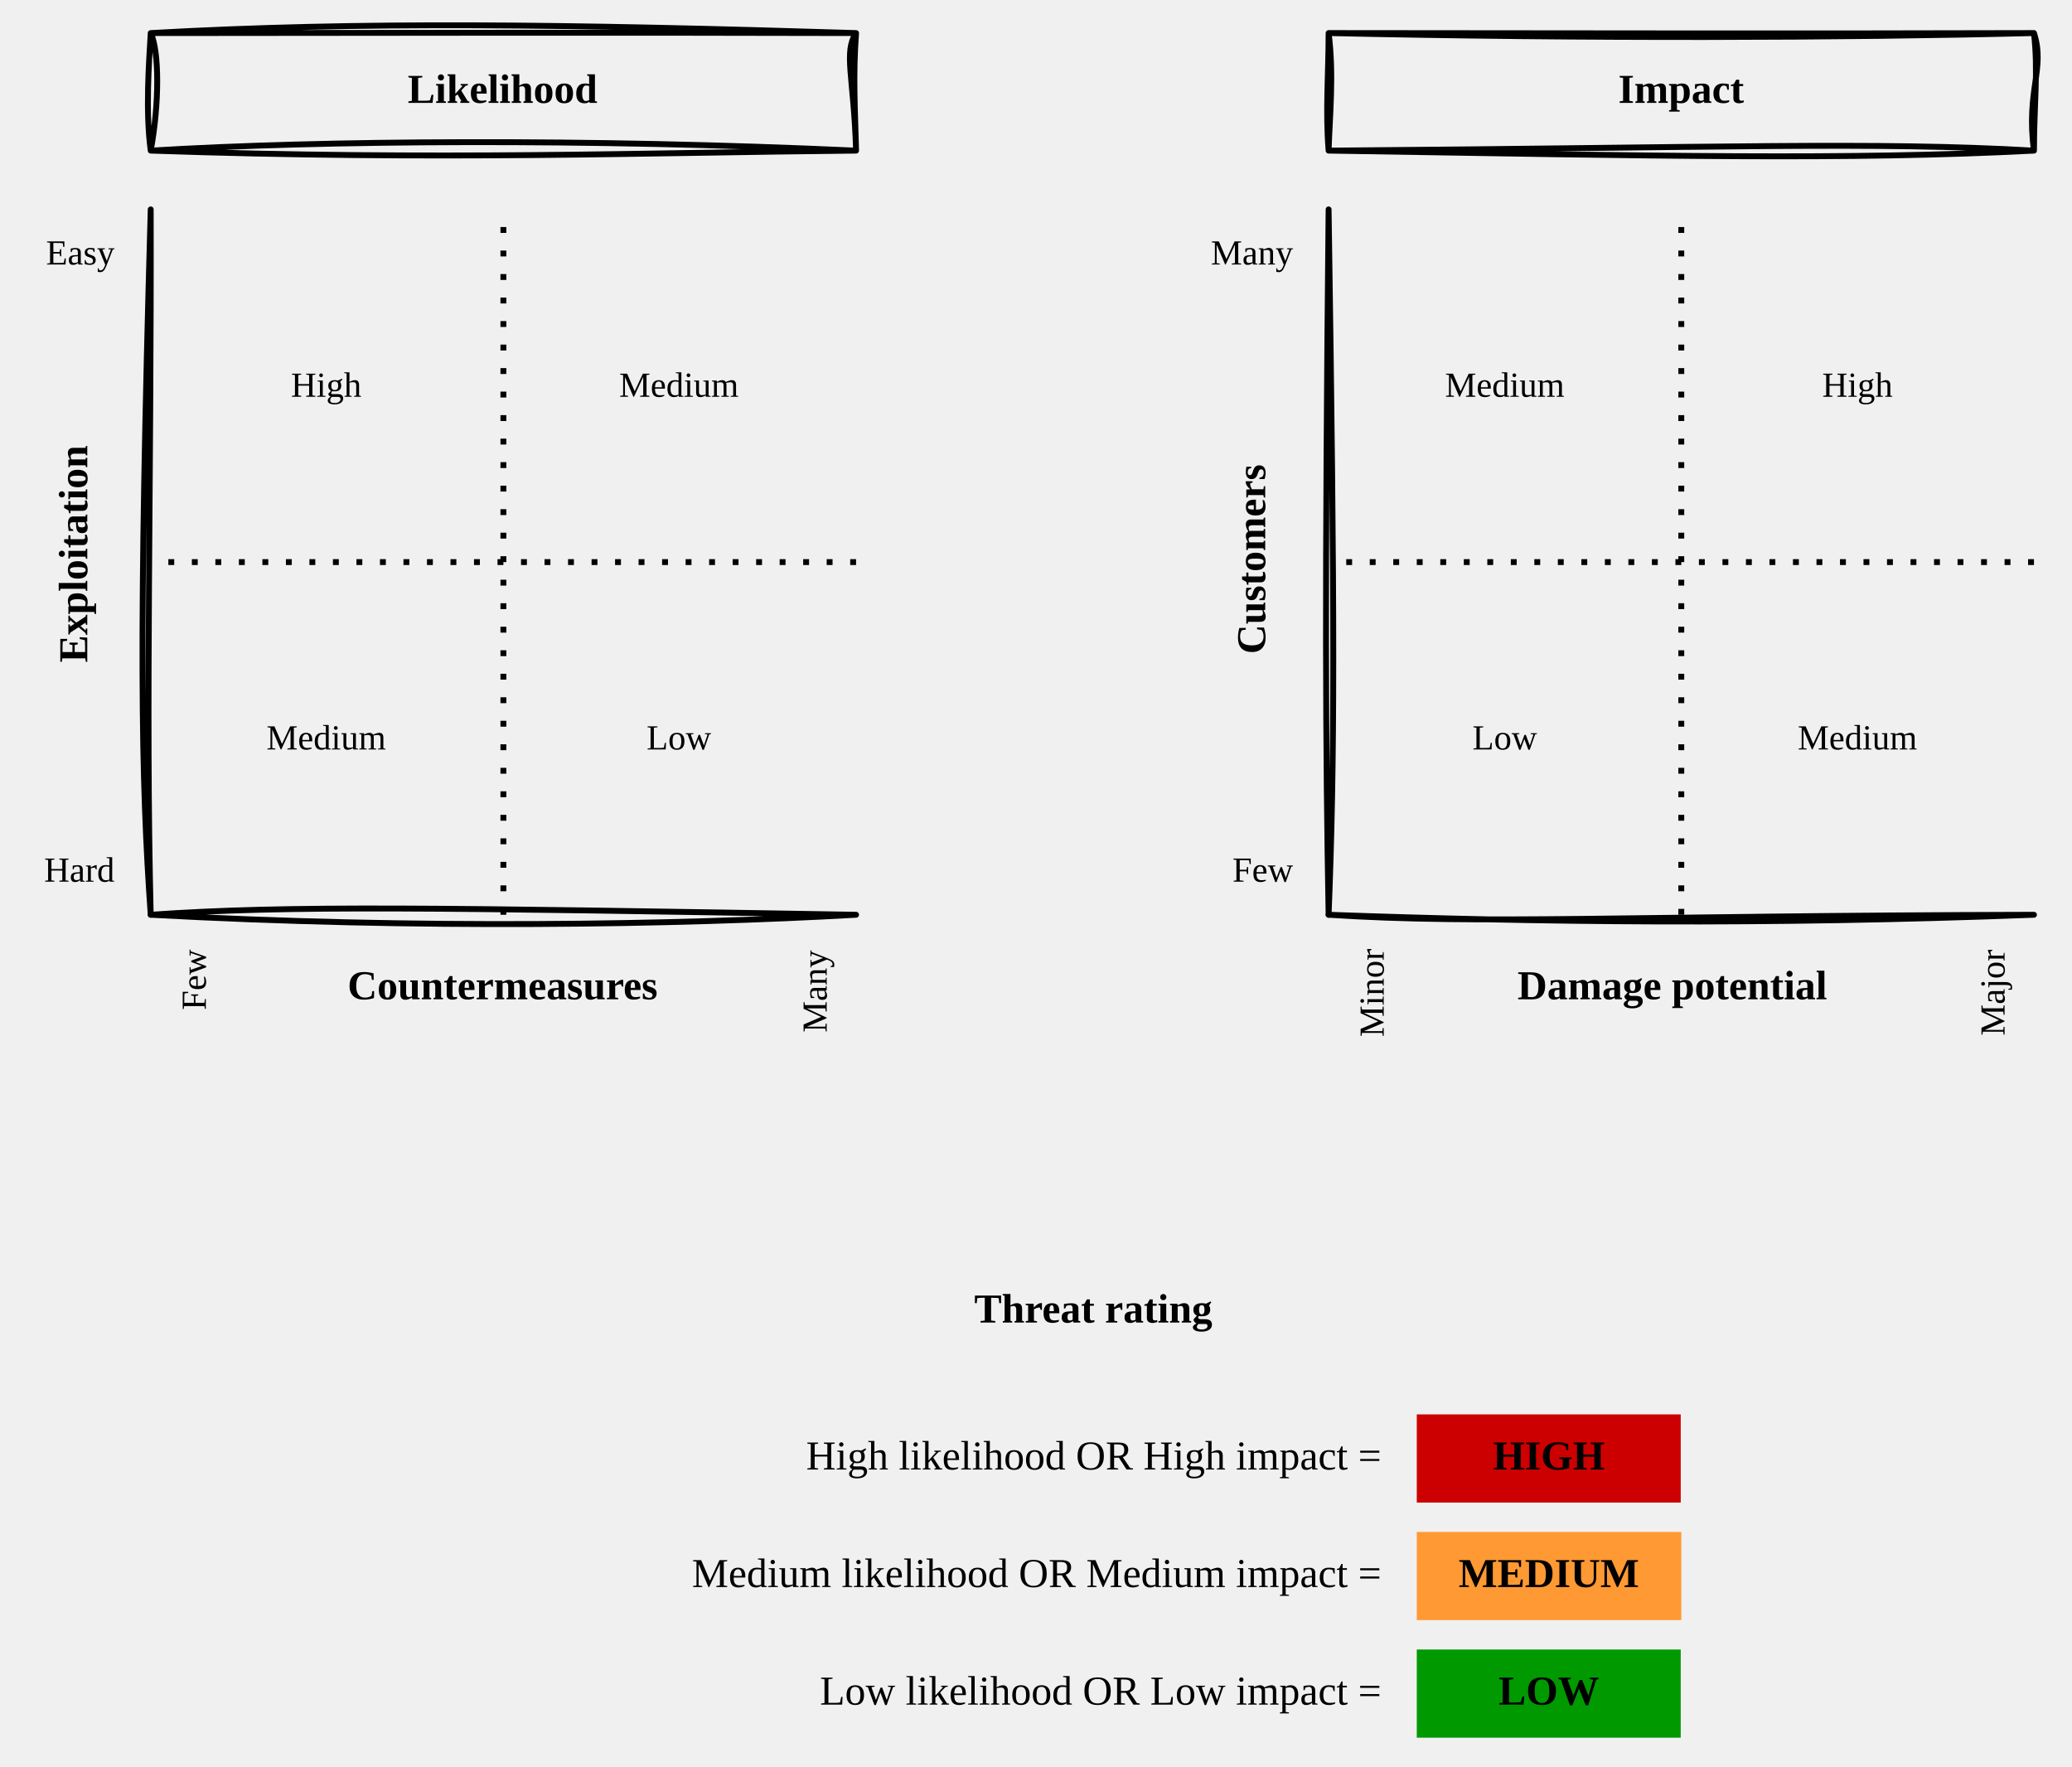
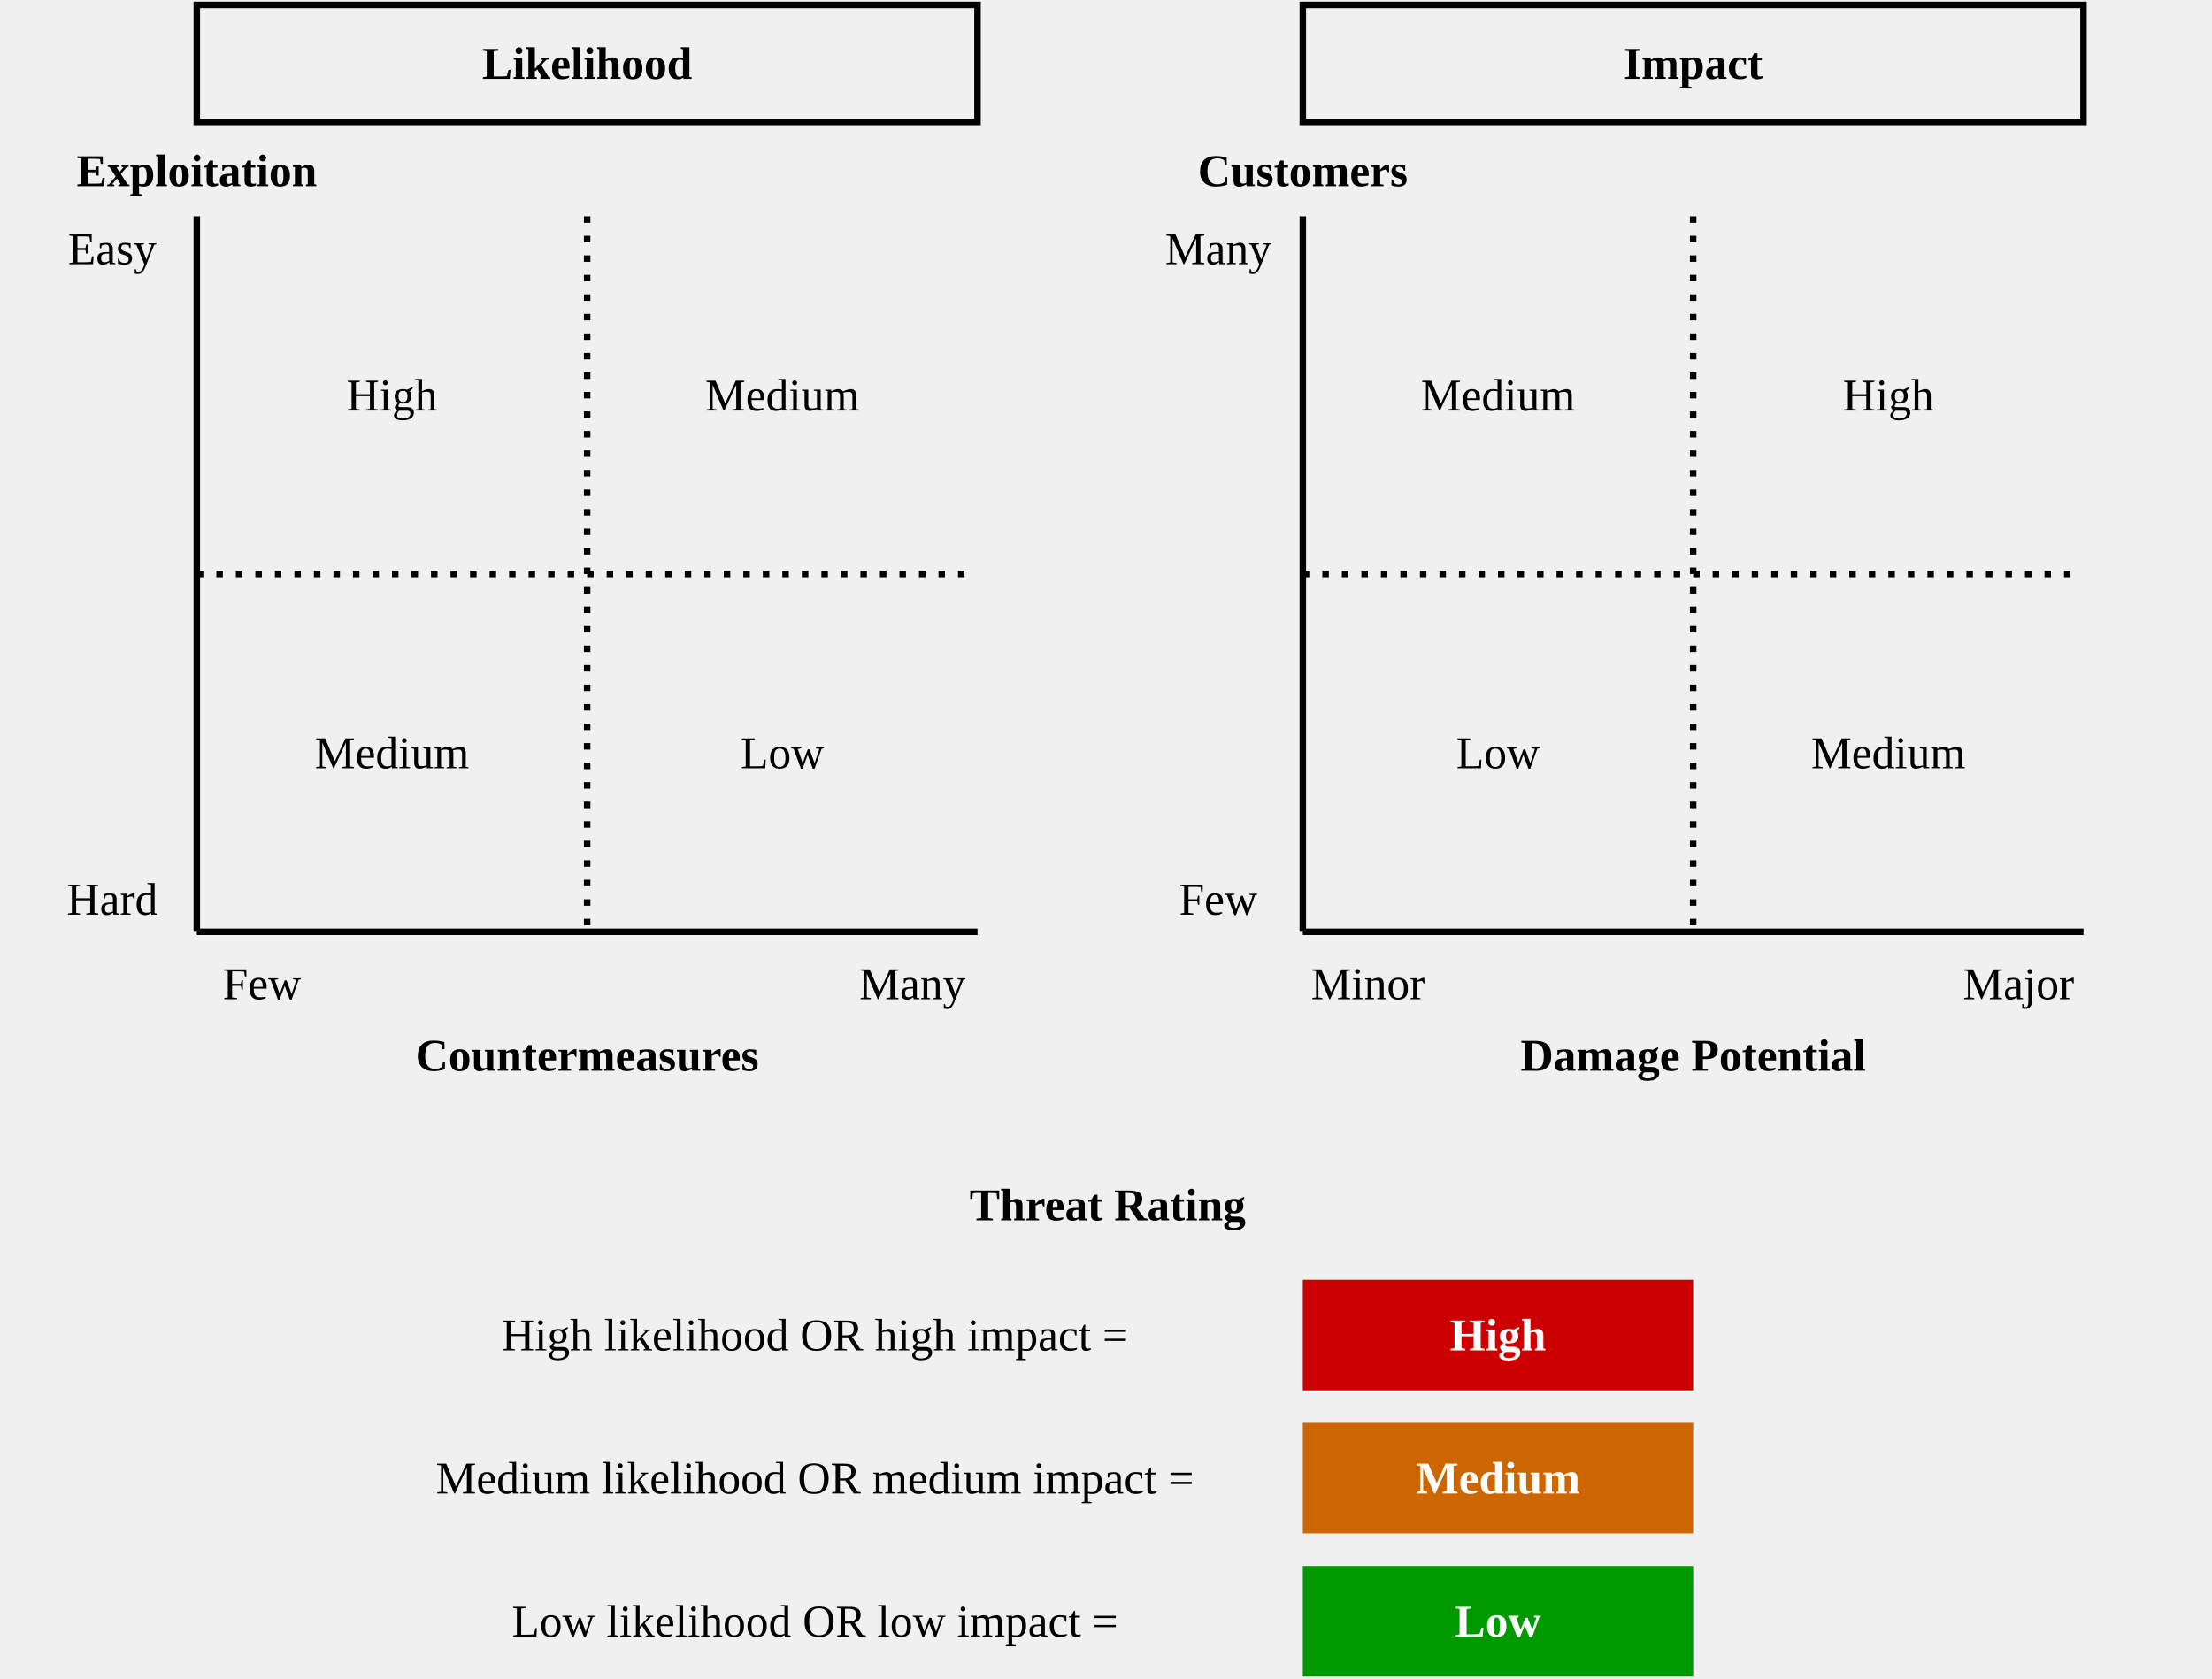
- <svg xmlns="http://www.w3.org/2000/svg" version="1.1" width="1410px" height="1202px" viewBox="-0.5 -0.5 1410 1202">
-   <defs />
+ <svg xmlns="http://www.w3.org/2000/svg" version="1.1" width="680px" height="516px" viewBox="-0.5 -0.5 680 516">
  <g>
-     <g>
-       <rect x="102.06" y="22" width="480" height="80" fill="none" stroke="none" pointer-events="all" />
-       <path d="M 102.06 22 C 257.74 21.87 421.88 21.55 582.06 22 M 102.06 22 C 244.36 13.98 386.86 15.98 582.06 22 M 582.06 22 C 573.4 34.84 580.57 52.03 582.06 102 M 582.06 22 C 579.86 51.78 581.38 73.82 582.06 102 M 582.06 102 C 439.1 103.33 299.71 108.74 102.06 102 M 582.06 102 C 399.73 93.72 218.64 94.91 102.06 102 M 102.06 102 C 107.96 70.19 107.95 34.22 102.06 22 M 102.06 102 C 98.47 75.44 100.81 43.09 102.06 22" fill="none" stroke="currentColor" stroke-width="4" stroke-linejoin="round" stroke-linecap="round" stroke-miterlimit="10" pointer-events="all" />
-     </g>
-     <g>
-       <g transform="translate(-0.5 -0.5)scale(2)">
-         <text x="171" y="35" fill="currentColor" font-family="inherit" font-size="14px" text-anchor="middle" font-weight="bold">Likelihood</text>
-       </g>
-     </g>
-     <g>
-       <rect x="903.62" y="22" width="480" height="80" fill="none" stroke="none" pointer-events="all" />
-       <path d="M 903.62 22 C 1068.83 22.12 1229.04 22.47 1383.62 22 M 903.62 22 C 1077.79 25.87 1253.44 25.26 1383.62 22 M 1383.62 22 C 1391.49 46.34 1378.11 61 1383.62 102 M 1383.62 22 C 1386.61 48.87 1383.73 68.06 1383.62 102 M 1383.62 102 C 1257.1 108.53 1129.44 105.61 903.62 102 M 1383.62 102 C 1275.13 95.79 1173.82 99.94 903.62 102 M 903.62 102 C 901.44 74.85 903.56 50.86 903.62 22 M 903.62 102 C 904.31 78.99 907.31 49.88 903.62 22" fill="none" stroke="currentColor" stroke-width="4" stroke-linejoin="round" stroke-linecap="round" stroke-miterlimit="10" pointer-events="all" />
-     </g>
-     <g>
-       <g transform="translate(-0.5 -0.5)scale(2)">
-         <text x="572" y="35" fill="currentColor" font-family="inherit" font-size="14px" text-anchor="middle" font-weight="bold">Impact</text>
-       </g>
-     </g>
-     <g>
-       <rect x="963.62" y="962" width="179.62" height="60" fill="#cc0000" stroke="none" pointer-events="all" style="fill: light-dark(rgb(204, 0, 0), rgb(255, 163, 163));" />
-     </g>
-     <g>
-       <g transform="translate(-0.5 -0.5)scale(2)">
-         <text x="527" y="500" fill="light-dark(rgb(255, 255, 255), rgb(18, 18, 18))" font-family="inherit" font-size="14px" text-anchor="middle" font-weight="bold">HIGH</text>
-       </g>
-     </g>
-     <g>
-       <path d="M 102.06 622 L 102.06 142" fill="none" stroke="none" pointer-events="stroke" />
-       <path d="M 102.06 622 C 95.48 529.28 93.77 434.25 102.06 142 M 102.06 622 C 98.51 478.02 102.49 331.98 102.06 142" fill="none" stroke="currentColor" stroke-width="4" stroke-linejoin="round" stroke-linecap="round" stroke-miterlimit="10" pointer-events="stroke" />
-     </g>
-     <g>
-       <path d="M 102.06 622 L 582.06 622" fill="none" stroke="none" pointer-events="stroke" />
-       <path d="M 102.06 622 C 195.42 615.44 299.29 617.25 582.06 622 M 102.06 622 C 283.23 631.88 459.37 628.91 582.06 622" fill="none" stroke="currentColor" stroke-width="4" stroke-linejoin="round" stroke-linecap="round" stroke-miterlimit="10" pointer-events="stroke" />
-     </g>
-     <g>
-       <path d="M 342.06 622 L 342.06 142" fill="none" stroke="currentColor" stroke-width="4" stroke-miterlimit="10" stroke-dasharray="4 12" pointer-events="stroke" />
-     </g>
-     <g>
-       <path d="M 582.06 382 L 102.06 382" fill="none" stroke="currentColor" stroke-width="4" stroke-miterlimit="10" stroke-dasharray="4 12" pointer-events="stroke" />
-     </g>
-     <g>
-       <rect x="22.06" y="142" width="60" height="60" fill="none" stroke="none" pointer-events="all" />
-     </g>
-     <g>
-       <g transform="translate(-0.5 -0.5)scale(2)">
-         <text x="39" y="90" fill="currentColor" font-family="inherit" font-size="12px" text-anchor="end">Easy</text>
-       </g>
-     </g>
-     <g>
-       <rect x="22.06" y="562" width="60" height="60" fill="none" stroke="none" pointer-events="all" />
-     </g>
-     <g>
-       <g transform="translate(-0.5 -0.5)scale(2)">
-         <text x="39" y="300" fill="currentColor" font-family="inherit" font-size="12px" text-anchor="end">Hard</text>
-       </g>
-     </g>
-     <g>
-       <rect x="-116" y="344.9" width="332.34" height="63.76" fill="none" stroke="none" transform="rotate(-90,50.17,376.78)" pointer-events="all" />
-     </g>
-     <g>
-       <g transform="translate(-0.5 -0.5)scale(2)rotate(-90 25.085 188.39)">
-         <text x="25" y="193" fill="currentColor" font-family="inherit" font-size="14px" text-anchor="middle" font-weight="bold">Exploitation</text>
-       </g>
-     </g>
-     <g>
-       <rect x="182.06" y="642" width="320" height="60" fill="none" stroke="none" pointer-events="all" />
-     </g>
-     <g>
-       <g transform="translate(-0.5 -0.5)scale(2)">
-         <text x="171" y="340" fill="currentColor" font-family="inherit" font-size="14px" text-anchor="middle" font-weight="bold">Countermeasures</text>
-       </g>
-     </g>
-     <g>
-       <rect x="104.56" y="639.5" width="55" height="60" fill="none" stroke="none" transform="rotate(-90,132.06,669.5)" pointer-events="all" />
-     </g>
-     <g>
-       <g transform="translate(-0.5 -0.5)scale(2)rotate(-90 66.03 323)">
-         <text x="66" y="327" fill="currentColor" font-family="inherit" font-size="12px" text-anchor="end">Few</text>
-       </g>
-     </g>
-     <g>
-       <rect x="525.2" y="643.9" width="58.76" height="55" fill="none" stroke="none" transform="rotate(-90,554.58,671.4)" pointer-events="all" />
-     </g>
-     <g>
-       <g transform="translate(-0.5 -0.5)scale(2)rotate(-90 277.29 323.01)">
-         <text x="277" y="327" fill="currentColor" font-family="inherit" font-size="12px" text-anchor="end">Many</text>
-       </g>
-     </g>
-     <g>
-       <rect x="102.06" y="222" width="240" height="80" fill="none" stroke="none" pointer-events="all" />
-     </g>
-     <g>
-       <g transform="translate(-0.5 -0.5)scale(2)">
-         <text x="111" y="135" fill="currentColor" font-family="inherit" font-size="12px" text-anchor="middle">High</text>
-       </g>
-     </g>
-     <g>
-       <rect x="342.06" y="222" width="240" height="80" fill="none" stroke="none" pointer-events="all" />
-     </g>
-     <g>
-       <g transform="translate(-0.5 -0.5)scale(2)">
-         <text x="231" y="135" fill="currentColor" font-family="inherit" font-size="12px" text-anchor="middle">Medium</text>
-       </g>
-     </g>
-     <g>
-       <rect x="102.06" y="462" width="240" height="80" fill="none" stroke="none" pointer-events="all" />
-     </g>
-     <g>
-       <g transform="translate(-0.5 -0.5)scale(2)">
-         <text x="111" y="255" fill="currentColor" font-family="inherit" font-size="12px" text-anchor="middle">Medium</text>
-       </g>
-     </g>
-     <g>
-       <rect x="342.06" y="462" width="240" height="80" fill="none" stroke="none" pointer-events="all" />
-     </g>
-     <g>
-       <g transform="translate(-0.5 -0.5)scale(2)">
-         <text x="231" y="255" fill="currentColor" font-family="inherit" font-size="12px" text-anchor="middle">Low</text>
-       </g>
-     </g>
-     <g>
-       <path d="M 903.62 622 L 903.62 142" fill="none" stroke="none" pointer-events="stroke" />
-       <path d="M 903.62 622 C 907.84 515.75 907.88 420.81 903.62 142 M 903.62 622 C 901.57 508.54 900.98 401.65 903.62 142" fill="none" stroke="currentColor" stroke-width="4" stroke-linejoin="round" stroke-linecap="round" stroke-miterlimit="10" pointer-events="stroke" />
-     </g>
-     <g>
-       <path d="M 903.62 622 L 1383.62 622" fill="none" stroke="none" pointer-events="stroke" />
-       <path d="M 903.62 622 C 1007.13 628.75 1104.77 622.66 1383.62 622 M 903.62 622 C 1046.92 627.1 1197.59 629.05 1383.62 622" fill="none" stroke="currentColor" stroke-width="4" stroke-linejoin="round" stroke-linecap="round" stroke-miterlimit="10" pointer-events="stroke" />
-     </g>
-     <g>
-       <path d="M 1143.62 622 L 1143.62 142" fill="none" stroke="currentColor" stroke-width="4" stroke-miterlimit="10" stroke-dasharray="4 12" pointer-events="stroke" />
-     </g>
-     <g>
-       <path d="M 1383.62 382 L 903.62 382" fill="none" stroke="currentColor" stroke-width="4" stroke-miterlimit="10" stroke-dasharray="4 12" pointer-events="stroke" />
-     </g>
-     <g>
-       <rect x="818.24" y="142" width="65.38" height="60" fill="none" stroke="none" pointer-events="all" />
-     </g>
-     <g>
-       <g transform="translate(-0.5 -0.5)scale(2)">
-         <text x="440" y="90" fill="currentColor" font-family="inherit" font-size="12px" text-anchor="end">Many</text>
-       </g>
-     </g>
-     <g>
-       <rect x="818.24" y="562" width="65.38" height="60" fill="none" stroke="none" pointer-events="all" />
-     </g>
-     <g>
-       <g transform="translate(-0.5 -0.5)scale(2)">
-         <text x="440" y="300" fill="currentColor" font-family="inherit" font-size="12px" text-anchor="end">Few</text>
-       </g>
-     </g>
-     <g>
-       <rect x="684" y="348.9" width="335.5" height="63.76" fill="none" stroke="none" transform="rotate(-90,851.75,380.78)" pointer-events="all" />
-     </g>
-     <g>
-       <g transform="translate(-0.5 -0.5)scale(2)rotate(-90 425.875 190.39)">
-         <text x="426" y="195" fill="currentColor" font-family="inherit" font-size="14px" text-anchor="middle" font-weight="bold">Customers</text>
-       </g>
-     </g>
-     <g>
-       <rect x="978.24" y="642" width="320" height="60" fill="none" stroke="none" pointer-events="all" />
-     </g>
-     <g>
-       <g transform="translate(-0.5 -0.5)scale(2)">
-         <text x="569" y="340" fill="currentColor" font-family="inherit" font-size="14px" text-anchor="middle" font-weight="bold">Damage potential</text>
-       </g>
-     </g>
-     <g>
-       <rect x="902.08" y="643.54" width="63.08" height="60" fill="none" stroke="none" transform="rotate(-90,933.62,673.54)" pointer-events="all" />
-     </g>
-     <g>
-       <g transform="translate(-0.5 -0.5)scale(2)rotate(-90 466.81 323)">
-         <text x="467" y="327" fill="currentColor" font-family="inherit" font-size="12px" text-anchor="end">Minor</text>
-       </g>
-     </g>
-     <g>
-       <rect x="1322.72" y="647.92" width="66.82" height="55" fill="none" stroke="none" transform="rotate(-90,1356.13,675.42)" pointer-events="all" />
-     </g>
-     <g>
-       <g transform="translate(-0.5 -0.5)scale(2)rotate(-90 678.065 323.005)">
-         <text x="678" y="327" fill="currentColor" font-family="inherit" font-size="12px" text-anchor="end">Major</text>
-       </g>
-     </g>
-     <g>
-       <rect x="903.62" y="222" width="240" height="80" fill="none" stroke="none" pointer-events="all" />
-     </g>
-     <g>
-       <g transform="translate(-0.5 -0.5)scale(2)">
-         <text x="512" y="135" fill="currentColor" font-family="inherit" font-size="12px" text-anchor="middle">Medium</text>
-       </g>
-     </g>
-     <g>
-       <rect x="1143.62" y="222" width="240" height="80" fill="none" stroke="none" pointer-events="all" />
-     </g>
-     <g>
-       <g transform="translate(-0.5 -0.5)scale(2)">
-         <text x="632" y="135" fill="currentColor" font-family="inherit" font-size="12px" text-anchor="middle">High</text>
-       </g>
-     </g>
-     <g>
-       <rect x="903.62" y="462" width="240" height="80" fill="none" stroke="none" pointer-events="all" />
-     </g>
-     <g>
-       <g transform="translate(-0.5 -0.5)scale(2)">
-         <text x="512" y="255" fill="currentColor" font-family="inherit" font-size="12px" text-anchor="middle">Low</text>
-       </g>
-     </g>
-     <g>
-       <rect x="1143.62" y="462" width="240" height="80" fill="none" stroke="none" pointer-events="all" />
-     </g>
-     <g>
-       <g transform="translate(-0.5 -0.5)scale(2)">
-         <text x="632" y="255" fill="currentColor" font-family="inherit" font-size="12px" text-anchor="middle">Medium</text>
-       </g>
-     </g>
-     <g>
-       <rect x="963.62" y="1042" width="180" height="60" fill="#ff9933" stroke="none" pointer-events="all" style="fill: light-dark(rgb(255, 153, 51), rgb(169, 81, 0));" />
-     </g>
-     <g>
-       <g transform="translate(-0.5 -0.5)scale(2)">
-         <text x="527" y="540" fill="light-dark(rgb(255, 255, 255), rgb(18, 18, 18))" font-family="inherit" font-size="14px" text-anchor="middle" font-weight="bold">MEDIUM</text>
-       </g>
-     </g>
-     <g>
-       <rect x="963.62" y="1122" width="179.62" height="60" fill="#009900" stroke="none" pointer-events="all" style="fill: light-dark(rgb(0, 153, 0), rgb(50, 181, 50));" />
-     </g>
-     <g>
-       <g transform="translate(-0.5 -0.5)scale(2)">
-         <text x="527" y="580" fill="light-dark(rgb(255, 255, 255), rgb(18, 18, 18))" font-family="inherit" font-size="14px" text-anchor="middle" font-weight="bold">LOW</text>
-       </g>
-     </g>
-     <g>
-       <rect x="343.62" y="962" width="600" height="60" fill="none" stroke="none" pointer-events="all" />
-     </g>
-     <g>
-       <g transform="translate(-0.5 -0.5)scale(2)">
-         <text x="470" y="500" fill="currentColor" font-family="inherit" font-size="14px" text-anchor="end">High likelihood OR High impact =</text>
-       </g>
-     </g>
-     <g>
-       <rect x="264" y="1042" width="679.62" height="60" fill="none" stroke="none" pointer-events="all" />
-     </g>
-     <g>
-       <g transform="translate(-0.5 -0.5)scale(2)">
-         <text x="470" y="540" fill="currentColor" font-family="inherit" font-size="14px" text-anchor="end">Medium likelihood OR Medium impact =</text>
-       </g>
-     </g>
-     <g>
-       <rect x="343.62" y="1122" width="600" height="60" fill="none" stroke="none" pointer-events="all" />
-     </g>
-     <g>
-       <g transform="translate(-0.5 -0.5)scale(2)">
-         <text x="470" y="580" fill="currentColor" font-family="inherit" font-size="14px" text-anchor="end">Low likelihood OR Low impact =</text>
-       </g>
-     </g>
-     <g>
-       <rect x="345.94" y="862" width="797.3" height="60" fill="none" stroke="none" pointer-events="all" />
-     </g>
-     <g>
-       <g transform="translate(-0.5 -0.5)scale(2)">
-         <text x="372" y="450" fill="currentColor" font-family="inherit" font-size="14px" text-anchor="middle" font-weight="bold">Threat rating</text>
-       </g>
-     </g>
+     <rect x="60" y="1" width="240" height="36" fill="none" stroke="currentColor" stroke-width="2" />
+     <text x="180" y="19" text-anchor="middle" dominant-baseline="central" font-size="14" font-family="inherit" font-weight="bold" fill="currentColor">Likelihood</text>
+     <text x="60" y="52" text-anchor="middle" dominant-baseline="central" font-size="14" font-family="inherit" font-weight="bold" fill="currentColor">Exploitation</text>
+     <path d="M 60 66 L 60 286" fill="none" stroke="currentColor" stroke-width="2" />
+     <path d="M 60 286 L 300 286" fill="none" stroke="currentColor" stroke-width="2" />
+     <path d="M 180 66 L 180 286" fill="none" stroke="currentColor" stroke-width="2" stroke-dasharray="2 4" />
+     <path d="M 60 176 L 300 176" fill="none" stroke="currentColor" stroke-width="2" stroke-dasharray="2 4" />
+     <text x="34" y="76" text-anchor="middle" dominant-baseline="central" font-size="14" font-family="inherit" fill="currentColor">Easy</text>
+     <text x="34" y="276" text-anchor="middle" dominant-baseline="central" font-size="14" font-family="inherit" fill="currentColor">Hard</text>
+     <text x="80" y="302" text-anchor="middle" dominant-baseline="central" font-size="14" font-family="inherit" fill="currentColor">Few</text>
+     <text x="280" y="302" text-anchor="middle" dominant-baseline="central" font-size="14" font-family="inherit" fill="currentColor">Many</text>
+     <text x="180" y="324" text-anchor="middle" dominant-baseline="central" font-size="14" font-family="inherit" font-weight="bold" fill="currentColor">Countermeasures</text>
+     <text x="120" y="121" text-anchor="middle" dominant-baseline="central" font-size="14" font-family="inherit" fill="currentColor">High</text>
+     <text x="240" y="121" text-anchor="middle" dominant-baseline="central" font-size="14" font-family="inherit" fill="currentColor">Medium</text>
+     <text x="120" y="231" text-anchor="middle" dominant-baseline="central" font-size="14" font-family="inherit" fill="currentColor">Medium</text>
+     <text x="240" y="231" text-anchor="middle" dominant-baseline="central" font-size="14" font-family="inherit" fill="currentColor">Low</text>
+     <rect x="400" y="1" width="240" height="36" fill="none" stroke="currentColor" stroke-width="2" />
+     <text x="520" y="19" text-anchor="middle" dominant-baseline="central" font-size="14" font-family="inherit" font-weight="bold" fill="currentColor">Impact</text>
+     <text x="400" y="52" text-anchor="middle" dominant-baseline="central" font-size="14" font-family="inherit" font-weight="bold" fill="currentColor">Customers</text>
+     <path d="M 400 66 L 400 286" fill="none" stroke="currentColor" stroke-width="2" />
+     <path d="M 400 286 L 640 286" fill="none" stroke="currentColor" stroke-width="2" />
+     <path d="M 520 66 L 520 286" fill="none" stroke="currentColor" stroke-width="2" stroke-dasharray="2 4" />
+     <path d="M 400 176 L 640 176" fill="none" stroke="currentColor" stroke-width="2" stroke-dasharray="2 4" />
+     <text x="374" y="76" text-anchor="middle" dominant-baseline="central" font-size="14" font-family="inherit" fill="currentColor">Many</text>
+     <text x="374" y="276" text-anchor="middle" dominant-baseline="central" font-size="14" font-family="inherit" fill="currentColor">Few</text>
+     <text x="420" y="302" text-anchor="middle" dominant-baseline="central" font-size="14" font-family="inherit" fill="currentColor">Minor</text>
+     <text x="620" y="302" text-anchor="middle" dominant-baseline="central" font-size="14" font-family="inherit" fill="currentColor">Major</text>
+     <text x="520" y="324" text-anchor="middle" dominant-baseline="central" font-size="14" font-family="inherit" font-weight="bold" fill="currentColor">Damage Potential</text>
+     <text x="460" y="121" text-anchor="middle" dominant-baseline="central" font-size="14" font-family="inherit" fill="currentColor">Medium</text>
+     <text x="580" y="121" text-anchor="middle" dominant-baseline="central" font-size="14" font-family="inherit" fill="currentColor">High</text>
+     <text x="460" y="231" text-anchor="middle" dominant-baseline="central" font-size="14" font-family="inherit" fill="currentColor">Low</text>
+     <text x="580" y="231" text-anchor="middle" dominant-baseline="central" font-size="14" font-family="inherit" fill="currentColor">Medium</text>
+     <text x="340" y="370" text-anchor="middle" dominant-baseline="central" font-size="14" font-family="inherit" font-weight="bold" fill="currentColor">Threat Rating</text>
+     <text x="250" y="410" text-anchor="middle" dominant-baseline="central" font-size="14" font-family="inherit" fill="currentColor">High likelihood OR high impact =</text>
+     <rect x="400" y="393" width="120" height="34" fill="#cc0000" stroke="none" style="fill: light-dark(rgb(204, 0, 0), rgb(255, 163, 163));" />
+     <text x="460" y="410" text-anchor="middle" dominant-baseline="central" font-size="14" font-family="inherit" font-weight="bold" fill="#ffffff" style="fill: light-dark(rgb(255, 255, 255), rgb(18, 18, 18));">High</text>
+     <text x="250" y="454" text-anchor="middle" dominant-baseline="central" font-size="14" font-family="inherit" fill="currentColor">Medium likelihood OR medium impact =</text>
+     <rect x="400" y="437" width="120" height="34" fill="#cc6600" stroke="none" style="fill: light-dark(rgb(204, 102, 0), rgb(255, 178, 102));" />
+     <text x="460" y="454" text-anchor="middle" dominant-baseline="central" font-size="14" font-family="inherit" font-weight="bold" fill="#ffffff" style="fill: light-dark(rgb(255, 255, 255), rgb(18, 18, 18));">Medium</text>
+     <text x="250" y="498" text-anchor="middle" dominant-baseline="central" font-size="14" font-family="inherit" fill="currentColor">Low likelihood OR low impact =</text>
+     <rect x="400" y="481" width="120" height="34" fill="#009900" stroke="none" style="fill: light-dark(rgb(0, 153, 0), rgb(50, 181, 50));" />
+     <text x="460" y="498" text-anchor="middle" dominant-baseline="central" font-size="14" font-family="inherit" font-weight="bold" fill="#ffffff" style="fill: light-dark(rgb(255, 255, 255), rgb(18, 18, 18));">Low</text>
  </g>
</svg>
